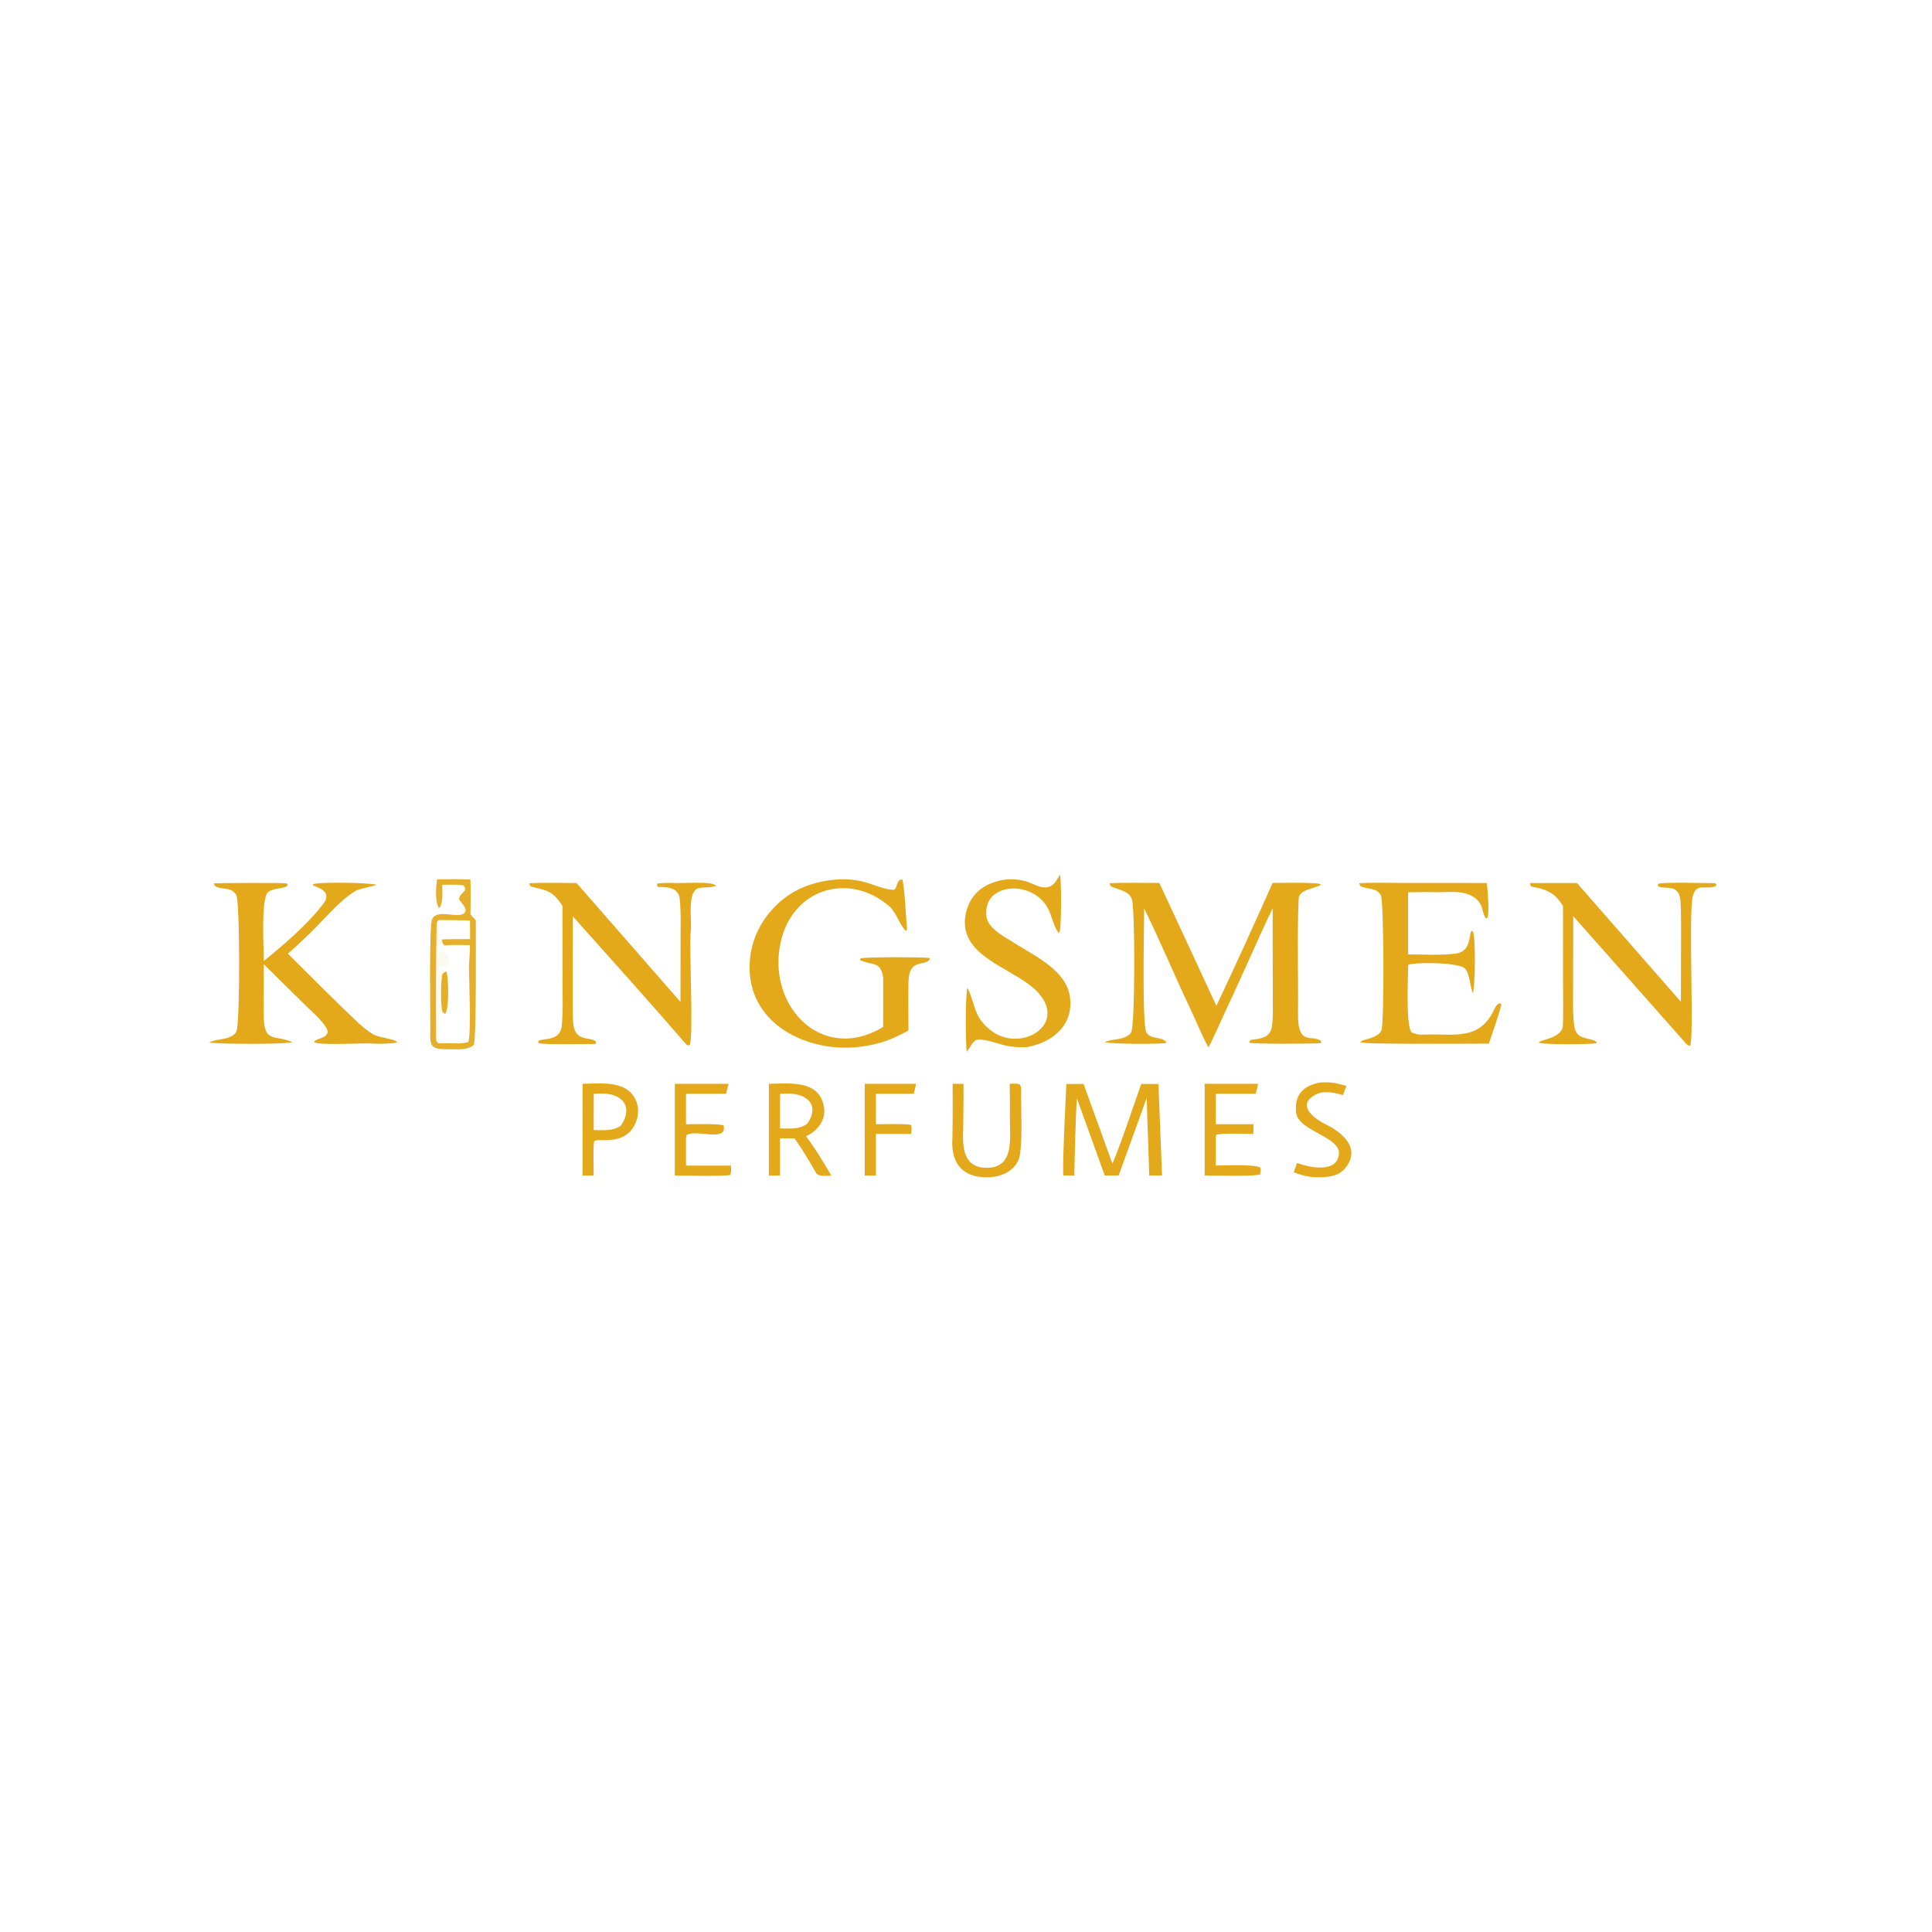
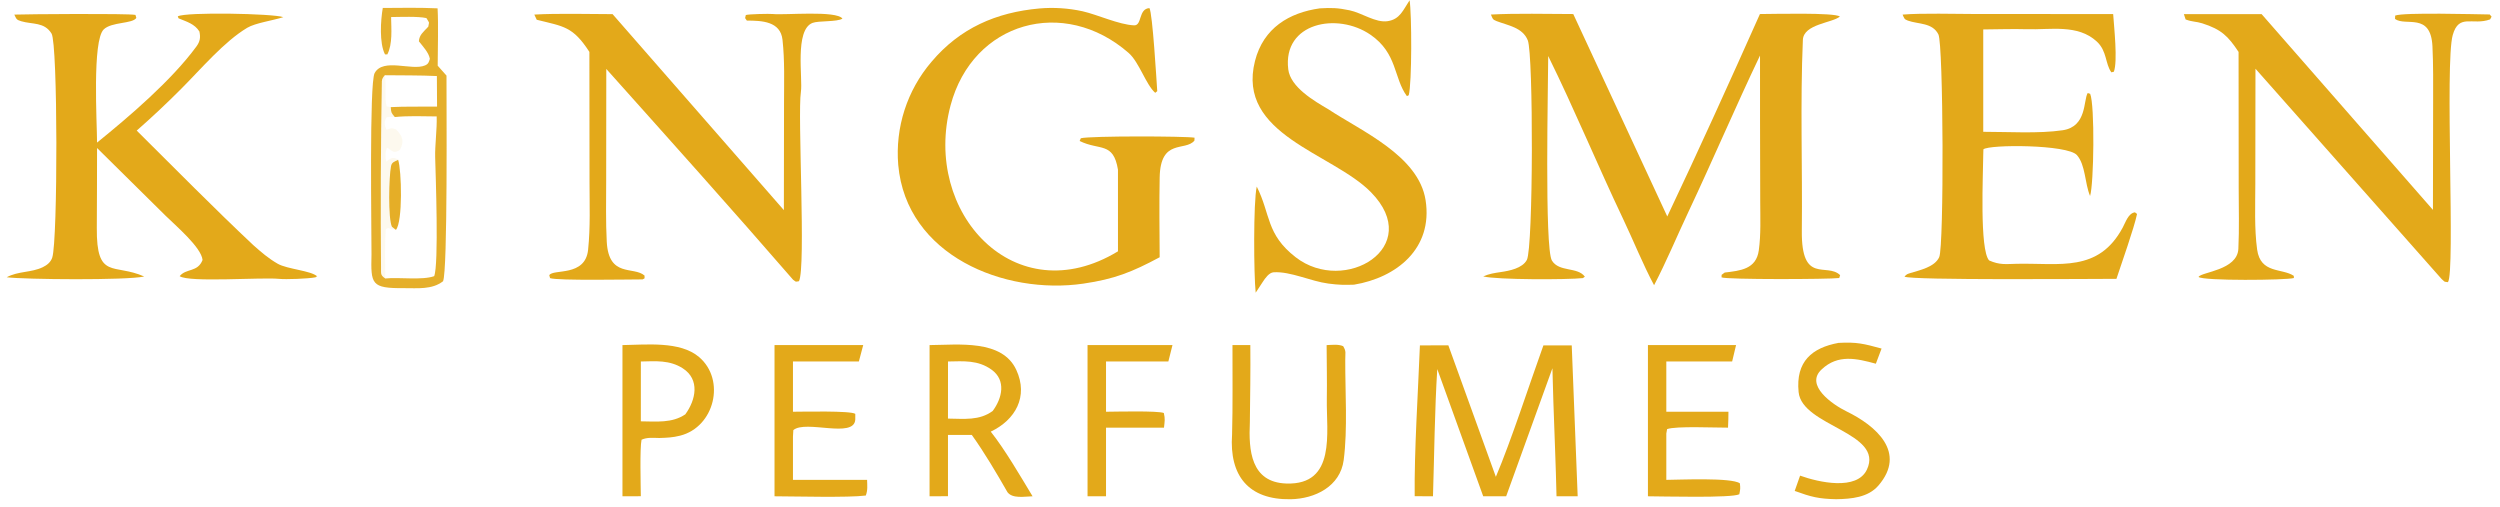
- <svg xmlns="http://www.w3.org/2000/svg" version="1.1" style="display: block;" viewBox="0 0 2828 2828" width="2828" height="2828" preserveAspectRatio="none">
+ <svg xmlns="http://www.w3.org/2000/svg" version="1.1" style="display: block;" viewBox="300 1280 2220 450">
  <path transform="translate(0,0)" fill="rgb(227,169,26)" d="M 1623.93 1292.92 C 1646.62 1291.7 1674.02 1292.43 1697.06 1292.47 L 1780.54 1472.22 C 1807.99 1414.37 1836.74 1350.95 1862.81 1292.47 C 1873.51 1292.46 1929.47 1290.95 1933.8 1294.7 C 1927.1 1300.41 1901.56 1301.31 1900.95 1315.42 C 1898.54 1371.52 1900.63 1428.83 1900.02 1484.86 C 1899.5 1533.08 1922.12 1512.78 1934.04 1524.33 L 1933.25 1526.88 C 1924.22 1528.06 1833.34 1528.37 1828.73 1526.3 L 1828.8 1524.04 L 1831.54 1522.02 C 1845.53 1520.36 1859.5 1519.04 1861.82 1502.29 C 1863.78 1488.12 1863.1 1473.27 1863.08 1458.96 L 1862.91 1387.07 L 1862.89 1329.3 C 1841 1375.14 1820.71 1422.83 1798.99 1468.84 C 1788.97 1490.07 1779.68 1512.5 1768.82 1533.26 C 1759.07 1515.13 1750.29 1493.25 1741.32 1474.41 C 1718.76 1427.02 1697.97 1376.67 1674.81 1329.76 C 1674.8 1353.61 1671.41 1500.6 1678.12 1511.42 C 1684.59 1521.85 1700.75 1516.75 1707.36 1525.66 L 1705.63 1526.95 C 1691.95 1528.45 1629.37 1528.53 1617.08 1525.46 C 1622.51 1523.07 1627.05 1522.43 1632.85 1521.57 C 1640.24 1520.49 1651.96 1518.25 1655.86 1510.77 C 1661.55 1499.84 1661.72 1328.42 1656.67 1315.8 C 1652.07 1304.32 1638.98 1302.63 1628.91 1298.72 C 1625.22 1297.29 1625.51 1296.49 1623.93 1292.92 z" />
  <path transform="translate(0,0)" fill="rgb(227,169,26)" d="M 386.183 1406.62 C 415.041 1383.28 452.316 1351.38 474.347 1321.38 C 477.64 1316.9 478.21 1313.32 477.074 1307.95 C 472.801 1301.19 465.946 1299.33 458.539 1296.27 L 457.881 1294.52 C 464.972 1290.5 542.291 1291.98 551.586 1295.21 C 542.238 1298.28 526.845 1300.33 519.527 1304.68 C 499.16 1316.81 478.593 1341.15 461.385 1358.39 C 448.495 1371.37 435.16 1383.9 421.404 1395.96 C 455.346 1429.61 490.206 1465.08 524.946 1497.69 C 532.111 1504.02 538.243 1509.4 546.632 1514.22 C 555.04 1519.06 576.656 1520.35 581.705 1525.5 L 580.782 1526.09 L 581.372 1524.33 L 580.351 1526.22 C 573.95 1527.55 553.708 1528.24 547.767 1527.63 C 532.512 1526.06 467.584 1531.07 459.546 1525.22 C 465.334 1518.06 475.478 1522.01 479.874 1510.88 C 478.826 1499.63 455.893 1480.32 446.994 1471.52 L 386.183 1411.43 C 386.133 1434.37 386.128 1459.61 385.962 1482.45 C 385.623 1528.94 401.093 1513.51 428.078 1525.54 C 412.411 1529.03 322.059 1528.23 305.931 1526.21 C 316.167 1520.63 327.649 1522.23 337.98 1517.27 C 341.795 1515.44 345.139 1512.74 346.436 1508.6 C 351.341 1492.92 351.399 1318.93 345.772 1309.81 C 339.335 1299.37 328.874 1301.84 318.848 1298.86 C 314.481 1297.56 314.622 1296.9 312.717 1292.97 C 322.692 1292.57 413.263 1291.84 420.287 1293.23 L 421.066 1295.91 C 417.689 1301.25 399.11 1299.3 392.107 1306.12 C 381.819 1316.13 386.119 1388.29 386.183 1406.62 z" />
  <path transform="translate(0,0)" fill="rgb(227,169,26)" d="M 1222.91 1287.52 C 1235.76 1286.41 1248.7 1287.25 1261.3 1290 C 1274.56 1293 1293.62 1301.92 1307.05 1302.51 C 1314.35 1302.83 1310.72 1287.81 1320.69 1287.19 C 1323.48 1291.7 1327.02 1352.03 1327.63 1360.94 L 1325.83 1362.42 C 1317.59 1355.23 1311.62 1335.22 1302.25 1327.03 C 1244.79 1276.78 1163.92 1299.23 1144.1 1373.59 C 1118.74 1468.8 1201.38 1558.63 1292.76 1503.18 L 1292.75 1430.64 C 1288.64 1405.69 1276.51 1413.96 1258.72 1405.2 L 1259.78 1402.76 C 1268.21 1400.62 1351.97 1400.83 1360.75 1402.26 L 1360.65 1404.85 C 1352.52 1414.76 1330.47 1402.53 1329.79 1437.55 C 1329.34 1460.63 1329.64 1485.21 1329.78 1508.43 C 1305.37 1521.56 1289.5 1527.86 1261.97 1531.87 C 1191.92 1542.08 1104.81 1506.88 1097.64 1426.47 C 1094.84 1393.22 1105.48 1360.24 1127.16 1334.89 C 1152.4 1304.97 1184.62 1290.96 1222.91 1287.52 z" />
  <path transform="translate(0,0)" fill="rgb(227,169,26)" d="M 2239.28 1292.55 L 2308.33 1292.56 L 2460.45 1466.38 L 2460.62 1371.1 C 2460.63 1354.47 2460.83 1337.62 2460.01 1321.06 C 2458.5 1290.59 2436.18 1303.71 2426.78 1296.83 L 2426.91 1293.85 C 2434.17 1290.84 2498.77 1292.7 2510.87 1292.85 L 2512.52 1294.79 L 2511.21 1297.22 C 2495.73 1302.92 2483.58 1291.6 2478.04 1311.08 C 2470.87 1336.26 2480.47 1522.32 2473.76 1530.57 C 2469.6 1529.99 2471.57 1530.64 2468.12 1527.73 L 2302.86 1341.03 L 2302.72 1443.2 C 2302.71 1461.75 2301.79 1483.34 2304.33 1501.59 C 2307.33 1523.23 2326.41 1517.95 2336.86 1524.93 L 2336.99 1526.89 C 2330.56 1528.87 2255.71 1529.55 2252.28 1525.9 C 2254.88 1521.43 2286.75 1520.07 2287.67 1500.95 C 2288.52 1483.29 2287.97 1465.47 2287.96 1447.78 L 2287.85 1326.1 C 2278.62 1312.23 2272.71 1306.15 2255.56 1300.71 C 2250.13 1298.98 2246.94 1299.58 2240.84 1297.27 L 2239.28 1292.55 z" />
  <path transform="translate(0,0)" fill="rgb(227,169,26)" d="M 774.474 1292.95 C 795.181 1291.74 822.757 1292.53 843.977 1292.56 L 996.077 1466.6 L 996.219 1371.02 C 996.232 1352.41 996.898 1333.86 994.871 1315.35 C 993.068 1298.89 976.564 1298.31 963.205 1298.28 L 961.658 1296.05 L 962.287 1293.34 C 964.992 1292.49 983.269 1292.12 986.371 1292.45 C 996.655 1293.56 1042.75 1289.09 1048.09 1296.53 C 1043.43 1299.59 1026.79 1298.28 1021.49 1300.35 C 1005.44 1306.62 1013.02 1349.71 1011.19 1361.65 C 1008.12 1381.78 1015.78 1517.68 1009.48 1529.72 C 1005.71 1530.3 1007.46 1530.57 1004.23 1528.38 C 950.216 1466.05 893.402 1402.75 838.389 1341.22 L 838.287 1440.29 C 838.279 1457.89 837.848 1477.17 838.799 1494.68 C 840.544 1526.83 862.599 1516.19 872.348 1524.69 L 872.386 1527.14 L 870.649 1528.11 C 859.545 1528.1 794.989 1529.36 788.454 1526.97 L 787.764 1524.39 C 791.072 1518.51 819.708 1526.13 822.238 1501.81 C 824.344 1481.57 823.495 1461.73 823.493 1441.43 L 823.384 1326.08 C 808.627 1303.37 800.671 1303.56 776.622 1297.55 L 774.474 1292.95 z" />
  <path transform="translate(0,0)" fill="rgb(227,169,26)" d="M 1989.49 1292.96 C 2007.09 1291.52 2036 1292.44 2054.41 1292.44 L 2176.49 1292.48 C 2177.26 1303.65 2180.64 1334.57 2177.1 1343.7 L 2174.89 1344.23 C 2169.35 1336.59 2171.12 1325.39 2162 1316.93 C 2145.09 1301.24 2120.88 1306.6 2099.55 1305.95 C 2087.19 1305.57 2073.69 1306.07 2061.12 1306.14 L 2061.12 1397.04 C 2082.71 1397.02 2110.41 1398.8 2131.65 1395.66 C 2153.37 1392.46 2149.95 1368.96 2153.88 1362.6 L 2156.07 1363.31 C 2160.29 1373.34 2159.39 1443.38 2155.98 1454.03 C 2151.21 1442.65 2152.02 1426.52 2144.32 1417.74 C 2135.95 1408.22 2066.38 1408.15 2061.26 1412.61 L 2061.12 1417.8 C 2061.04 1434.21 2057.72 1501.83 2066.34 1511.26 C 2075.88 1515.51 2081.43 1514.44 2091.08 1514.24 C 2128.94 1513.44 2163.36 1522.19 2184.95 1482.12 C 2187.67 1477.09 2189.87 1469.48 2195.81 1468.53 L 2197.69 1469.99 C 2195.26 1482.04 2183.72 1514.46 2179.4 1527.61 C 2159.65 1527.61 1995.83 1529.02 1991.18 1525.63 C 1993.1 1523.45 1993.68 1523.32 1996.51 1522.44 C 2004.93 1519.84 2018.05 1517.12 2022.02 1508.33 C 2026.38 1498.66 2025.76 1319.39 2021.3 1310.55 C 2015.95 1299.95 2003.65 1301.67 1994.2 1298.31 C 1990.81 1297.11 1990.94 1296.09 1989.49 1292.96 z" />
  <path transform="translate(0,0)" fill="rgb(227,169,26)" d="M 1472 1287.42 C 1482.42 1286.82 1487.84 1286.95 1498.39 1289.14 C 1509.41 1291.42 1521.55 1300.46 1532.29 1298.79 C 1543.18 1297.1 1545.91 1289.03 1551.72 1280.25 C 1553.67 1292.01 1553.85 1354.07 1550.96 1364.56 L 1549.33 1365.36 C 1537.49 1349.28 1541.02 1327.34 1516.94 1310.81 C 1487.57 1290.64 1438.9 1300.08 1443.97 1341.57 C 1445.92 1357.55 1467.25 1369.78 1479.58 1377.03 C 1509.04 1396.54 1559.77 1418.27 1565.93 1457.79 C 1572.61 1500.78 1540.11 1526.53 1502.35 1532.8 C 1493.34 1533.07 1489.1 1533.05 1479.49 1531.8 C 1463.92 1529.77 1446.17 1520.93 1431.04 1521.78 C 1426.93 1522.01 1423.43 1527.12 1421.38 1530.26 L 1415.05 1539.9 C 1413.36 1524.42 1412.89 1459.53 1415.99 1445.69 C 1428.41 1470.19 1424.08 1487.96 1450.63 1508.48 C 1494.12 1542.08 1565.16 1499.34 1517.44 1450.71 C 1483.16 1415.77 1397.74 1399.81 1414.43 1334.16 C 1421.88 1304.85 1444.84 1291.21 1472 1287.42 z" />
  <path transform="translate(0,0)" fill="rgb(227,169,26)" fill-opacity="0.925" d="M 639.906 1287.07 C 656.172 1286.95 672.32 1286.66 688.574 1287.41 C 689.383 1302.21 688.717 1323.1 688.666 1338.33 L 696.49 1347.13 C 696.404 1370.42 697.651 1520.94 693.412 1529.76 C 683.586 1537.41 670.476 1535.8 658.787 1535.88 C 629.395 1536.11 629.292 1532.39 629.891 1505.83 C 629.966 1485.63 627.845 1353.71 632.674 1344.89 C 640.243 1331.09 665.679 1343.12 677.398 1338.1 C 680.524 1336.76 680.798 1335.13 681.72 1332.23 C 680.702 1326.66 675.615 1321.29 671.969 1316.7 C 672.367 1310.86 675.872 1308.49 680.305 1303.7 C 681.205 1298.58 681.497 1301.09 678.667 1296.06 C 671.309 1294.39 655.555 1295.06 647.289 1295.14 C 647.461 1305.51 648.731 1319.2 643.932 1328.33 L 641.884 1328.31 C 636.72 1318.27 638 1298.08 639.906 1287.07 z M 687.777 1383.39 C 675.998 1383.26 662.146 1382.73 650.605 1383.93 C 647.265 1379.98 647.447 1380.3 646.985 1375.13 C 659.131 1374.43 675.507 1374.84 688.104 1374.66 C 688.122 1365.62 688.07 1356.57 687.948 1347.53 C 673.448 1346.83 656.396 1346.97 641.727 1346.8 C 640.432 1348.31 639.137 1349.95 639.1 1352.08 C 638.117 1408.48 637.888 1465.08 638.37 1521.5 C 638.396 1524.61 639.833 1525.71 642.108 1527.29 C 654.072 1526 674.819 1529.05 685.544 1525.23 C 689.752 1515 686.837 1434.65 686.428 1419.68 C 686.142 1409.23 688.15 1394.46 687.777 1383.39 z" />
  <path transform="translate(0,0)" fill="rgb(227,169,26)" fill-opacity="0.071" d="M 642.108 1527.29 C 639.833 1525.71 638.396 1524.61 638.37 1521.5 C 637.888 1465.08 638.117 1408.48 639.1 1352.08 C 639.137 1349.95 640.432 1348.31 641.727 1346.8 C 643.398 1356.47 641.174 1365.91 643.32 1374.5 L 646.985 1375.13 C 647.447 1380.3 647.265 1379.98 650.605 1383.93 C 647.539 1383.84 646.472 1383.81 643.384 1384.02 C 640.908 1387.98 641.314 1390.93 643.245 1395.27 C 648.797 1393.48 646.166 1393.46 651.399 1394.71 C 657.485 1400.37 659.301 1405.78 655.018 1413.22 C 649.671 1416.37 648.741 1414.57 643.845 1411.08 C 642.116 1413.92 641.856 1420.56 643.177 1423.41 C 645.373 1421.92 647.134 1419.83 649.838 1420.32 C 652.33 1420.77 651.395 1420.46 653.546 1421.9 C 650.257 1423.64 647.974 1423.91 647.247 1427.45 C 645.308 1436.9 644.54 1474.13 648.022 1481.38 L 651.587 1484.13 C 648.618 1483.65 647.447 1483.6 644.7 1482.43 L 642.618 1483.42 C 641.517 1496.61 642.051 1513.78 642.108 1527.29 z" />
  <path transform="translate(0,0)" fill="rgb(227,169,26)" fill-opacity="0.941" d="M 651.587 1484.13 L 648.022 1481.38 C 644.54 1474.13 645.308 1436.9 647.247 1427.45 C 647.974 1423.91 650.257 1423.64 653.546 1421.9 C 656.656 1431.34 657.767 1476.74 651.587 1484.13 z" />
  <path transform="translate(0,0)" fill="rgb(227,169,26)" d="M 1560.88 1586.69 L 1586.14 1586.68 L 1628.32 1703.41 C 1641.85 1671.62 1658.35 1620.55 1670.55 1586.69 L 1695.7 1586.69 L 1700.98 1720.7 L 1682.19 1720.7 C 1681.55 1692.82 1680.34 1664.57 1679.39 1636.66 L 1678.55 1607 L 1637.47 1720.7 L 1617.09 1720.7 L 1576.3 1607.74 C 1574.02 1643.47 1573.63 1684.59 1572.49 1720.7 L 1556.24 1720.62 C 1555.81 1680.28 1559.27 1627.91 1560.88 1586.69 z" />
  <path transform="translate(0,0)" fill="rgb(227,169,26)" d="M 1125.46 1586.44 C 1150.92 1586.26 1189.87 1581.19 1202.47 1608.46 C 1213.44 1632.21 1201.62 1652.89 1179.8 1663.3 C 1192.56 1679.45 1206.22 1702.98 1216.92 1720.7 C 1209.6 1720.92 1199.08 1722.98 1194.63 1717.06 C 1184.79 1699.91 1174.46 1682.31 1162.98 1666.24 L 1141.8 1666.24 L 1141.8 1720.62 L 1125.45 1720.71 L 1125.46 1586.44 z M 1141.8 1651.71 C 1156.16 1651.86 1169.63 1653.67 1181.51 1644.94 C 1190 1633.56 1193.62 1617.66 1180.49 1608.25 C 1168.41 1599.6 1155.82 1600.75 1141.83 1601 L 1141.8 1651.71 z" />
  <path transform="translate(0,0)" fill="rgb(227,169,26)" d="M 852.746 1586.44 C 873.853 1586.16 903.844 1582.7 920.698 1596.99 C 944.679 1617.31 934.499 1659.17 903.931 1666.87 C 897.189 1668.57 892.321 1668.71 885.476 1668.94 C 879.747 1668.86 874.8 1668.19 869.698 1670.46 C 868.069 1677.97 868.97 1710.91 869.052 1720.65 L 852.745 1720.69 L 852.746 1586.44 z M 869.058 1654.15 C 882.88 1654.27 896.832 1655.89 908.555 1647.93 C 917.942 1635.11 921.679 1617 906.349 1607.1 C 894.675 1599.57 882.249 1600.73 869.084 1601.01 L 869.058 1654.15 z" />
  <path transform="translate(0,0)" fill="rgb(227,169,26)" d="M 1478.04 1586.46 C 1482.97 1586.26 1488.35 1585.52 1492.73 1587.39 C 1495.64 1592.29 1494.54 1593.01 1494.59 1599.73 C 1494.47 1627.56 1496.79 1661.16 1493.2 1688.54 C 1490.13 1711.96 1467.69 1722.97 1446.04 1723.32 C 1408.63 1723.92 1391.52 1702.41 1394.08 1665.93 C 1394.79 1640.32 1394.37 1612.15 1394.44 1586.44 L 1410.29 1586.44 C 1410.53 1608.99 1410.12 1632.42 1409.87 1655.14 C 1408.72 1679.69 1410.62 1708.32 1442.25 1709.37 C 1486.72 1710.84 1477.74 1663.91 1478.22 1634.48 C 1478.48 1618.12 1478.1 1602.37 1478.04 1586.46 z" />
  <path transform="translate(0,0)" fill="rgb(227,169,26)" d="M 987.776 1586.44 L 1066.53 1586.44 L 1062.67 1601 L 1004.15 1601 L 1004.15 1645.62 C 1012.8 1645.61 1055.57 1644.58 1059.5 1647.51 C 1059.52 1648.43 1059.53 1651.97 1059.49 1652.58 C 1058.45 1669.76 1015.41 1652.57 1004.49 1661.94 L 1004.15 1667.73 L 1004.15 1706.12 L 1069.98 1706.13 C 1070.1 1711.31 1070.66 1715.21 1068.83 1720.03 C 1053.67 1722.04 1005.33 1720.75 987.772 1720.7 L 987.776 1586.44 z" />
  <path transform="translate(0,0)" fill="rgb(227,169,26)" d="M 1763.36 1586.44 L 1841.62 1586.44 L 1838.14 1601.01 L 1779.69 1601.01 L 1779.69 1645.62 L 1834.86 1645.63 C 1834.92 1650.31 1834.66 1655.08 1834.48 1659.76 C 1823.62 1659.84 1788.04 1658.17 1780.37 1661.06 L 1779.69 1664.97 L 1779.69 1706.12 C 1791.3 1706.04 1837.69 1703.9 1845.01 1709.21 C 1845.57 1714.11 1845.36 1714.25 1844.52 1718.9 C 1837.83 1722.4 1776.19 1720.75 1763.36 1720.7 L 1763.36 1586.44 z" />
  <path transform="translate(0,0)" fill="rgb(227,169,26)" d="M 1932.57 1584.49 C 1948.84 1583.6 1954.93 1585.2 1970.83 1589.52 L 1965.76 1602.98 C 1948.69 1598.34 1932.13 1594.35 1917.68 1607.98 C 1902.22 1622.1 1927.64 1639.43 1939.66 1645.28 C 1965.95 1658.09 1993.38 1681.83 1967.98 1711.22 C 1958.87 1721.76 1943.97 1723.08 1930.56 1723.29 C 1914.94 1722.99 1908.29 1721.25 1893.7 1715.95 L 1898.48 1702.37 C 1915.17 1708.36 1948.93 1715.93 1957.83 1696.97 C 1973.28 1664.03 1900.2 1658.57 1897.17 1628.19 C 1894.46 1600.92 1909.17 1588.81 1932.57 1584.49 z" />
  <path transform="translate(0,0)" fill="rgb(227,169,26)" d="M 1265.73 1586.44 L 1341.16 1586.44 L 1337.5 1601 L 1282.15 1601.01 L 1282.15 1645.63 C 1290.37 1645.57 1328.26 1644.61 1333.48 1646.74 C 1334.77 1652.16 1334.21 1654.08 1333.63 1659.76 L 1282.15 1659.76 L 1282.15 1720.67 L 1265.74 1720.7 L 1265.73 1586.44 z" />
</svg>
